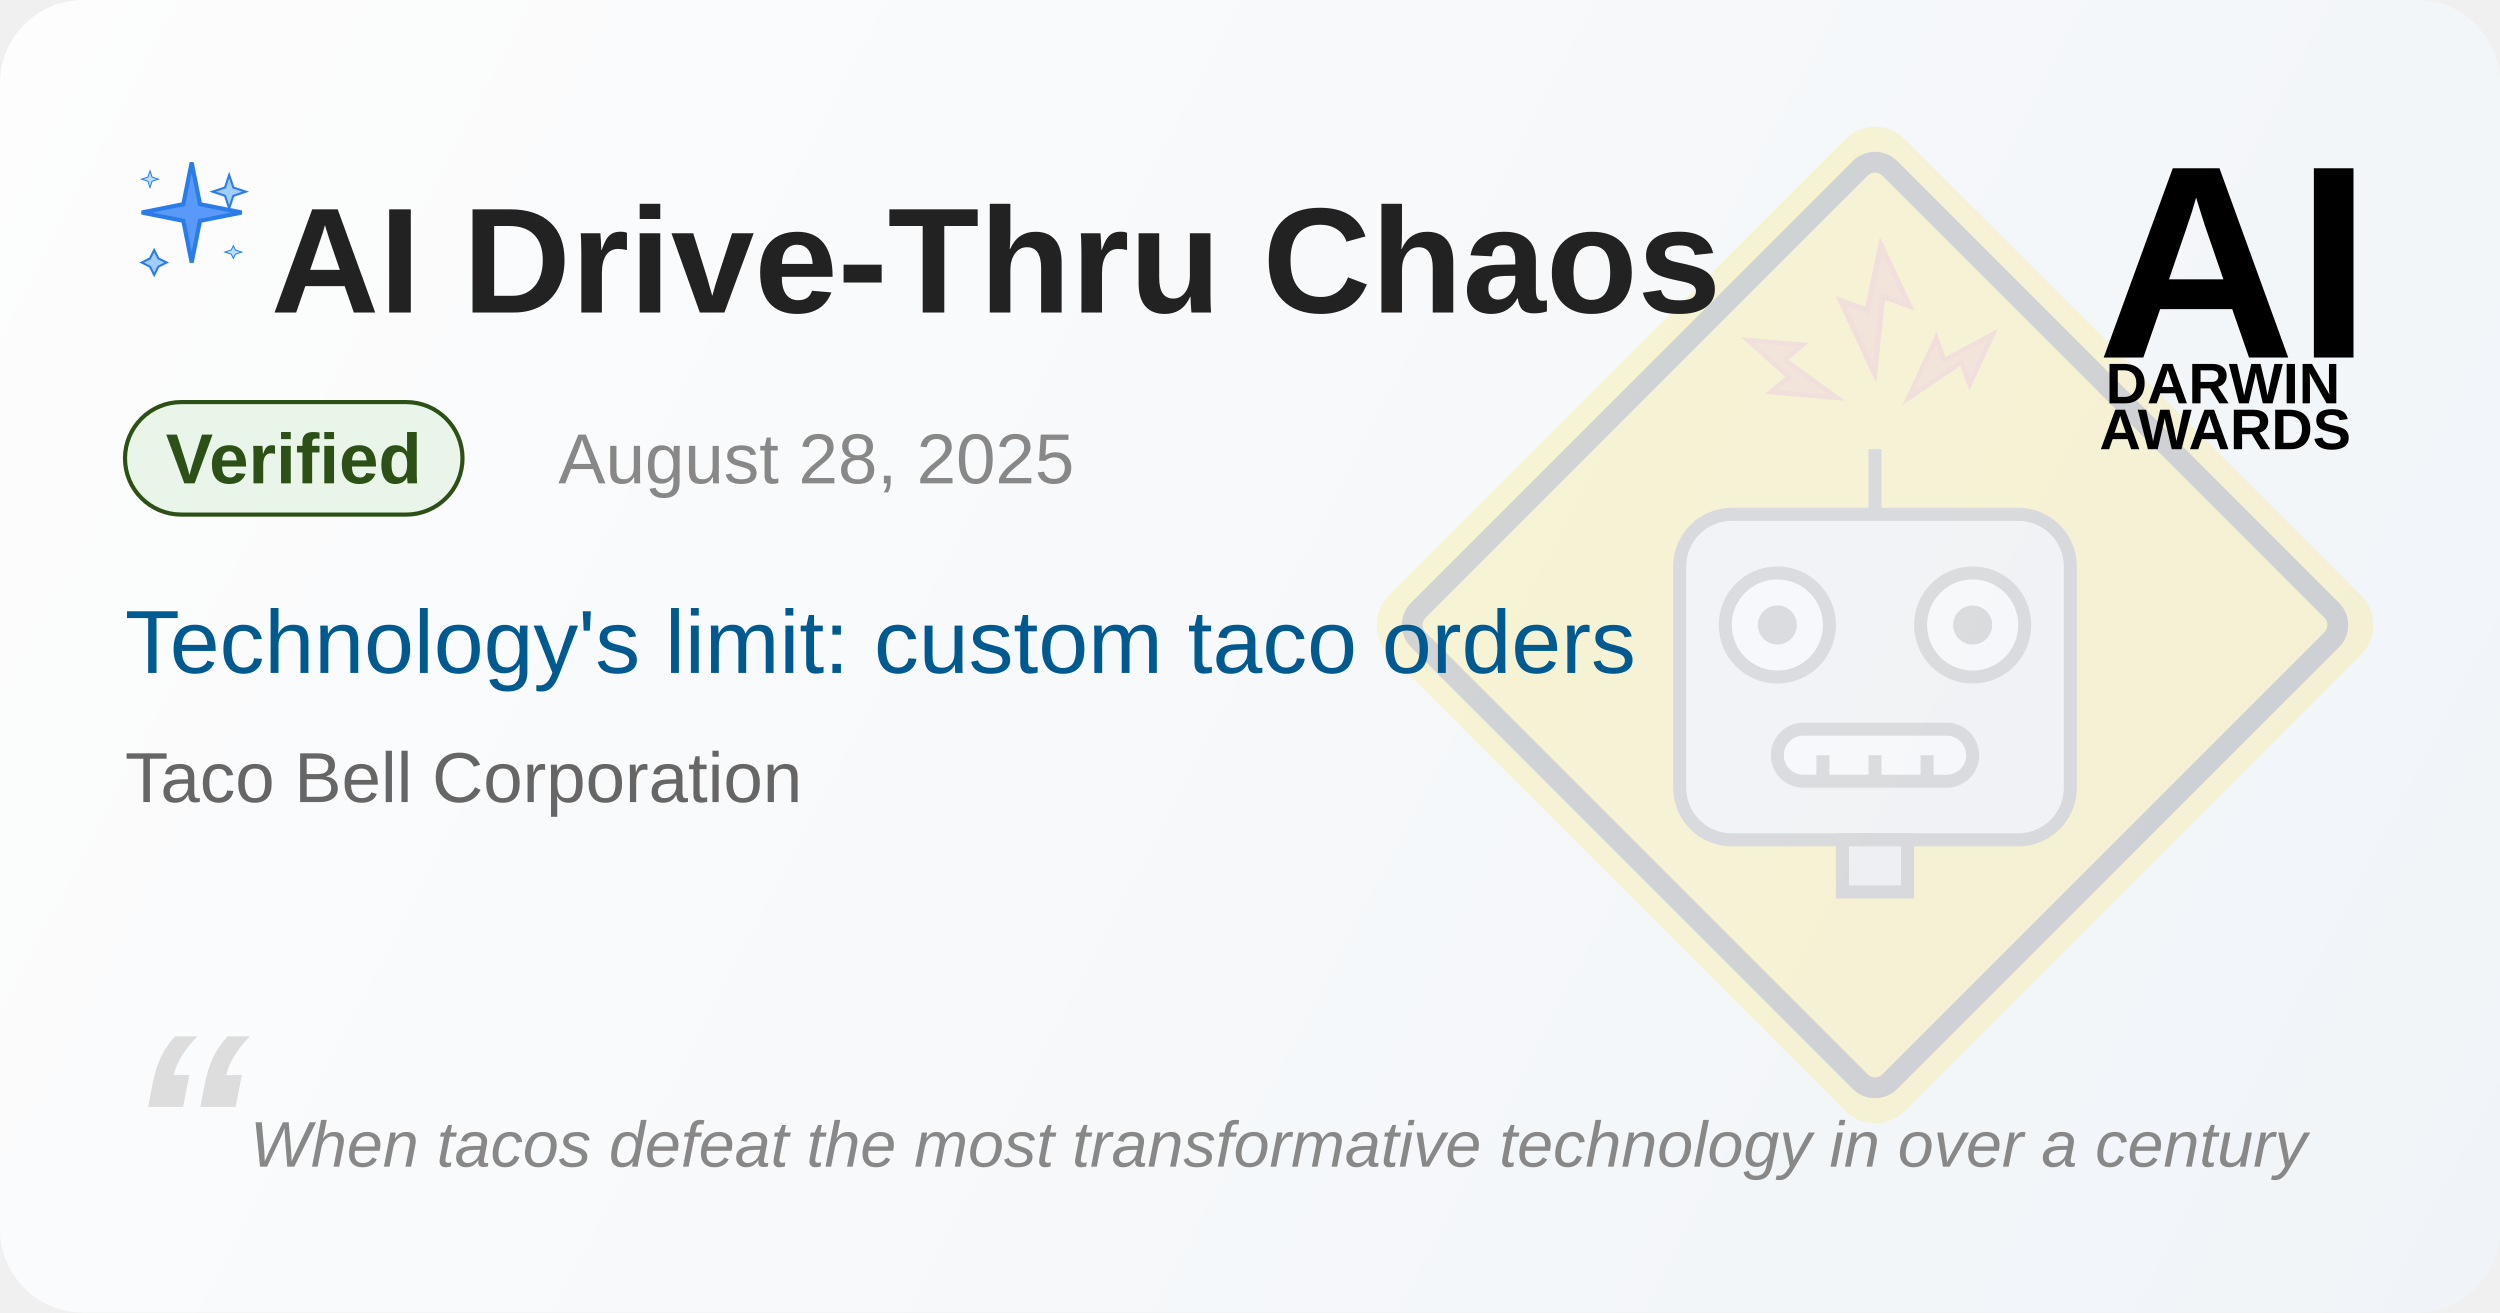
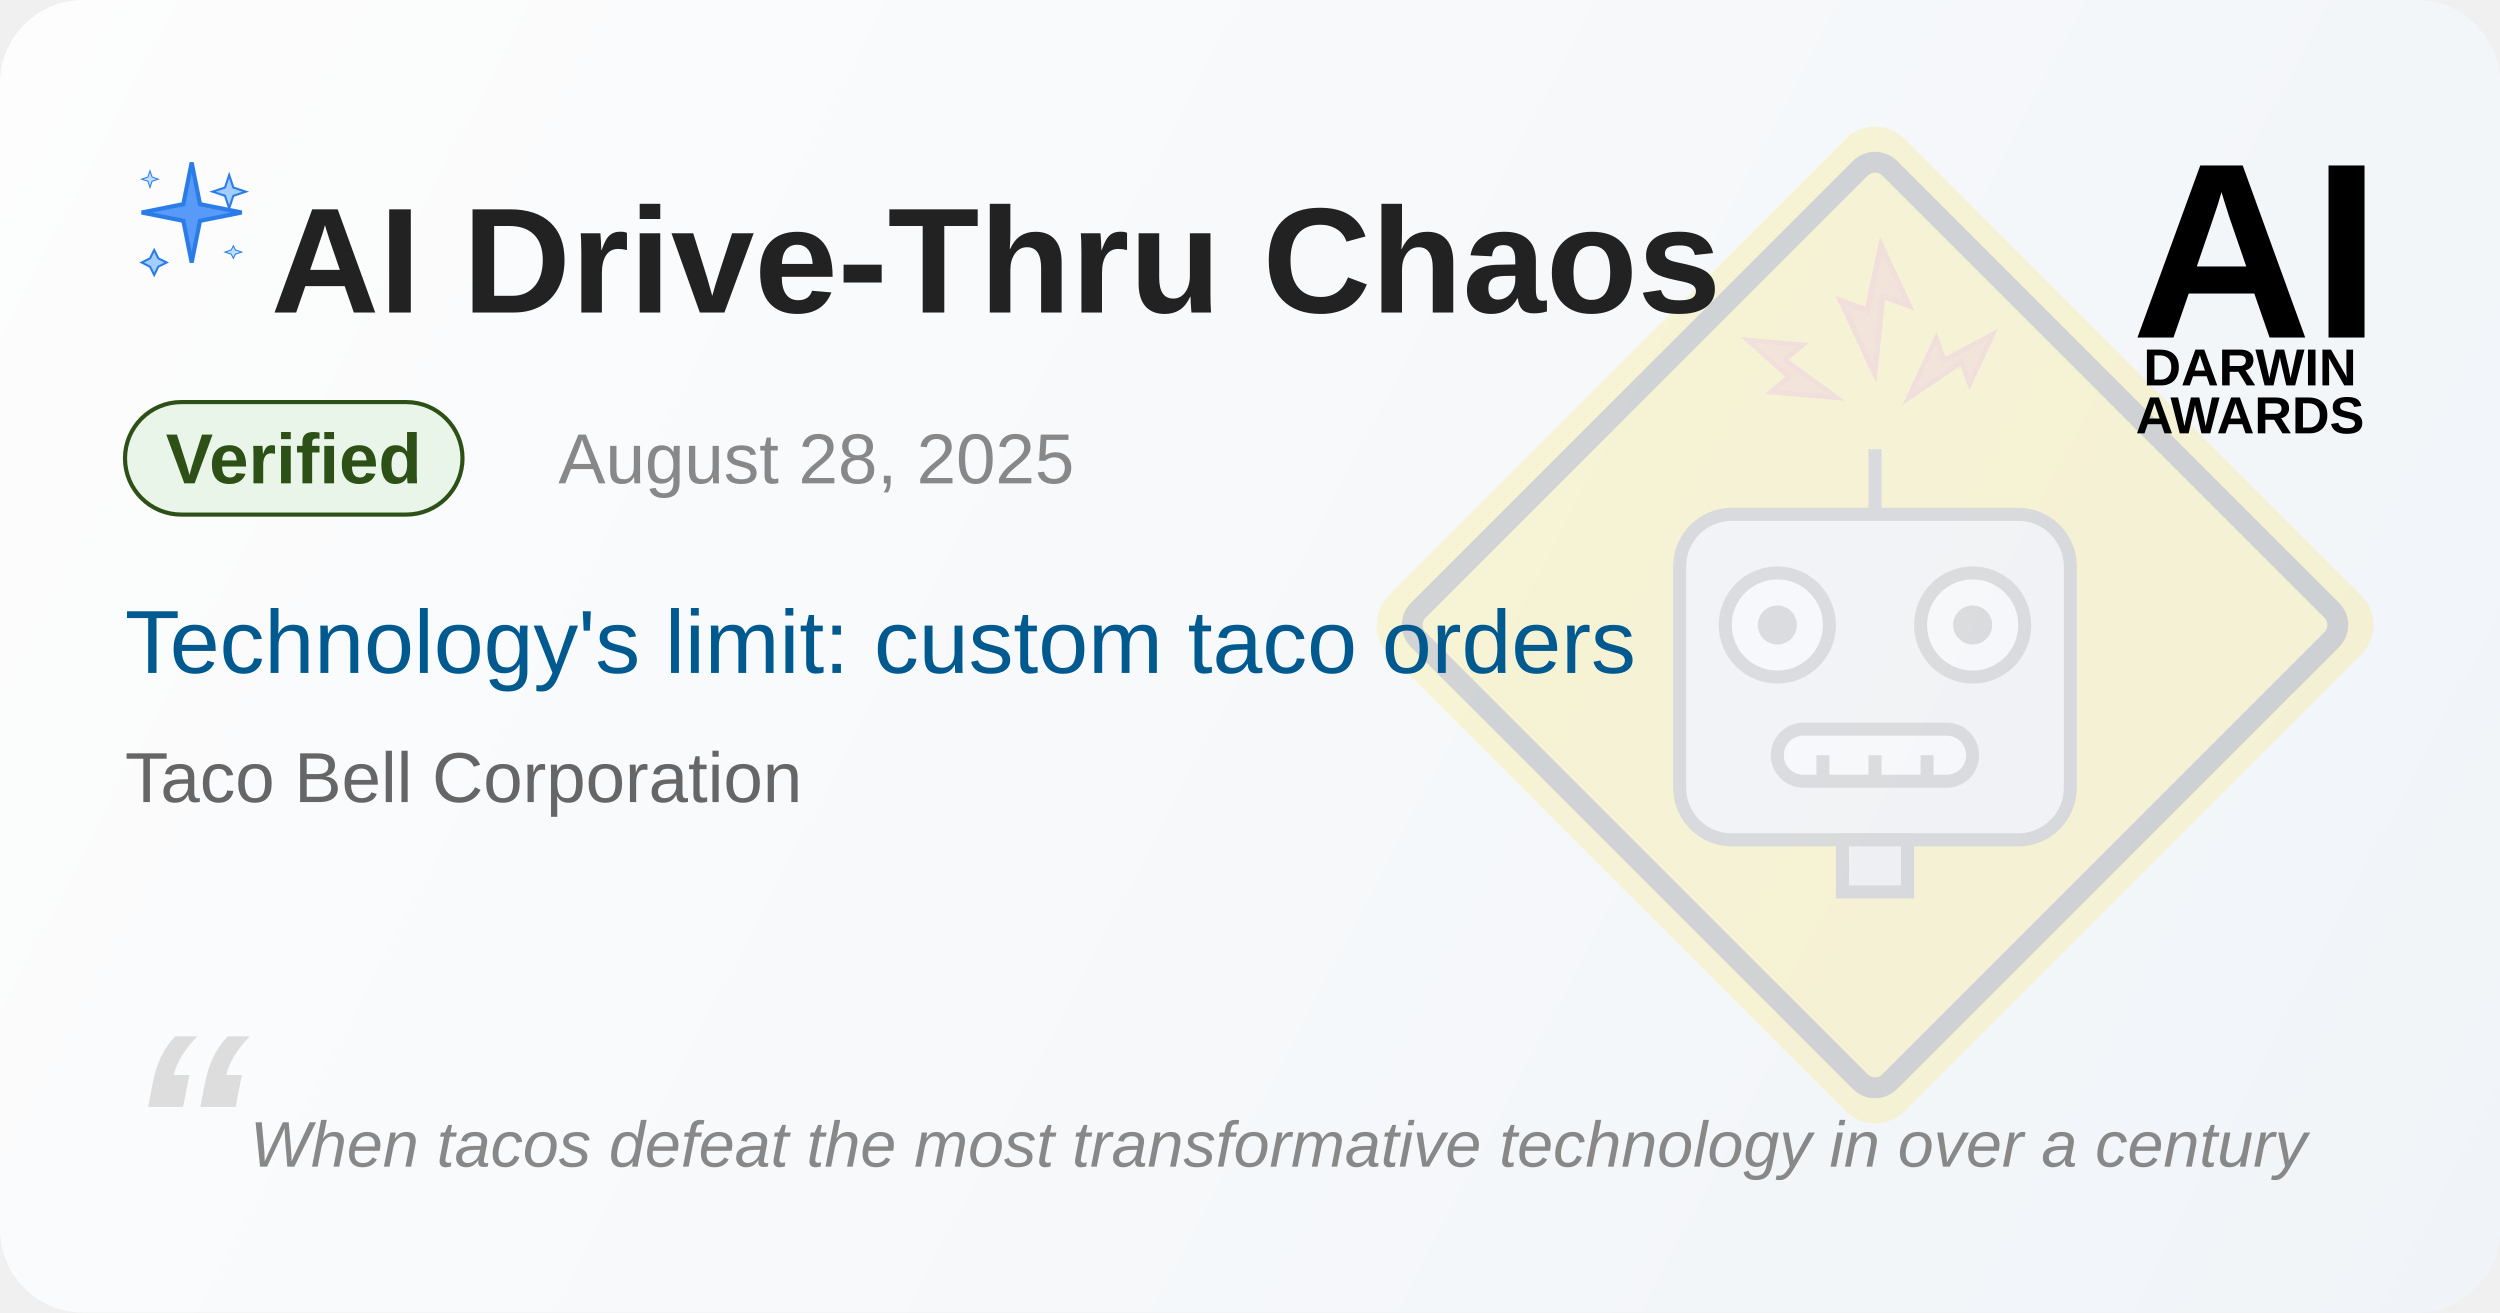
<svg xmlns="http://www.w3.org/2000/svg" width="1200" height="630" viewBox="0 0 1200 630">
  <defs>
    <linearGradient id="bg-gradient" x1="0" y1="0" x2="1200" y2="630" gradientUnits="userSpaceOnUse">
      <stop stop-color="#fdfdfd" />
      <stop offset="1" stop-color="#f0f4f8" />
    </linearGradient>
  </defs>
  <rect width="1200" height="630" rx="40" fill="url(#bg-gradient)" />
  <g transform="translate(60,70) scale(1)">
    <polygon points="32,8 36,28 56,32 36,36 32,56 28,36 8,32 28,28" fill="#5999F7" stroke="#2A7CE8" stroke-width="2" />
    <polygon points="50,14 52,20 58,22 52,24 50,30 48,24 42,22 48,20" fill="#A3CCFF" stroke="#2A7CE8" stroke-width="1" />
    <polygon points="14,50 16,54 20,56 16,58 14,62 12,58 8,56 12,54" fill="#A3CCFF" stroke="#2A7CE8" stroke-width="1" />
    <polygon points="12,12 13,15 16,16 13,17 12,20 11,17 8,16 11,15" fill="#BBE0FF" stroke="#2A7CE8" stroke-width="0.5" />
    <polygon points="52,48 53,50 56,51 53,52 52,54 51,52 48,51 51,50" fill="#BBE0FF" stroke="#2A7CE8" stroke-width="0.5" />
  </g>
  <g opacity="0.15" transform="translate(650,50) scale(2.5)">
    <g transform="rotate(45 100 100)">
      <rect x="30" y="30" width="140" height="140" rx="8" fill="#FFD600" />
      <rect x="36" y="36" width="128" height="128" rx="4" fill="none" stroke="black" stroke-width="4" />
    </g>
    <g transform="scale(1.25) translate(30,38)">
      <rect x="20" y="25" width="60" height="50" rx="8" ry="8" fill="#e0e0e0" stroke="#333" stroke-width="2" />
      <line x1="50" y1="25" x2="50" y2="15" stroke="#333" stroke-width="2" />
      <circle cx="35" cy="42" r="8" fill="#fff" stroke="#444" stroke-width="2" />
      <circle cx="65" cy="42" r="8" fill="#fff" stroke="#444" stroke-width="2" />
      <circle cx="35" cy="42" r="3" fill="#444" />
      <circle cx="65" cy="42" r="3" fill="#444" />
      <rect x="35" y="58" width="30" height="8" rx="4" fill="#fff" stroke="#444" stroke-width="2" />
      <line x1="42" y1="62" x2="42" y2="66" stroke="#444" stroke-width="2" />
      <line x1="50" y1="62" x2="50" y2="66" stroke="#444" stroke-width="2" />
      <line x1="58" y1="62" x2="58" y2="66" stroke="#444" stroke-width="2" />
      <rect x="45" y="75" width="10" height="8" fill="#ccc" stroke="#333" stroke-width="2" />
    </g>
    <g transform="translate(95,23) rotate(20) scale(0.18)">
      <polygon points="40,10 90,60 60,60 80,140 20,80 50,80 40,10" fill="#ed7727" stroke="#dd5430" stroke-width="6" />
    </g>
    <g transform="translate(122,38) rotate(70) scale(0.15)">
      <polygon points="40,10 90,60 60,60 80,140 20,80 50,80 40,10" fill="#ed7727" stroke="#dd5430" stroke-width="6" />
    </g>
    <g transform="translate(70,48) rotate(-40) scale(0.15)">
      <polygon points="40,10 90,60 60,60 80,140 20,80 50,80 40,10" fill="#ed7727" stroke="#dd5430" stroke-width="6" />
    </g>
  </g>
  <text x="130" y="150" font-size="72" font-family="'Segoe UI', Arial, sans-serif" fill="#222" font-weight="bold">AI Drive-Thru Chaos</text>
  <rect x="60" y="193" width="162" height="54" rx="27" fill="#e8f5e8" stroke="#2d5016" stroke-width="2" />
  <text x="141" y="232" text-anchor="middle" font-size="34" font-family="'Segoe UI', Arial, sans-serif" fill="#2d5016" font-weight="bold">Verified</text>
  <text x="268" y="232" font-size="34" font-family="'Segoe UI', Arial, sans-serif" fill="#888">August 28, 2025</text>
  <text x="60" y="323" font-size="43" font-family="'Segoe UI', Arial, sans-serif" fill="#00598F">Technology's limit: custom taco orders</text>
  <text x="60" y="385" font-size="34" font-family="'Segoe UI', Arial, sans-serif" fill="#666">Taco Bell Corporation</text>
-   <g transform="scale(1.1) translate(920, 70)">
-     <g font-family="'Segoe UI', Arial, sans-serif" fill="#000" font-weight="normal" text-anchor="middle">
-       <text id="ai" x="55" y="86" font-size="120" font-weight="bold" textLength="112">AI</text>
-       <text id="darwin" x="50" y="106" font-size="25" font-weight="bold" textLength="104">DARWIN</text>
-       <text id="awards" x="51" y="126" font-size="25" font-weight="bold" textLength="102">AWARDS</text>
+   <g transform="translate(980, 50)">
+     <g font-family="Arial, sans-serif" fill="#000" font-weight="normal" text-anchor="middle">
+       <text id="ai" x="103" y="112" font-size="120" font-weight="bold" textLength="115">AI</text>
+       <text id="darwin" x="100" y="135" font-size="25" font-weight="bold" textLength="112">DARWIN</text>
+       <text id="awards" x="100" y="158" font-size="25" font-weight="bold" textLength="112">AWARDS</text>
    </g>
  </g>
  <text x="60" y="580" font-size="120" font-family="'Segoe UI', Arial, sans-serif" fill="#ddd" font-style="italic" font-weight="bold" opacity="1">“</text>
  <text x="120" y="560" font-size="31" font-family="'Segoe UI', Arial, sans-serif" fill="#888" font-style="italic">When tacos defeat the most transformative technology in over a century</text>
</svg>
